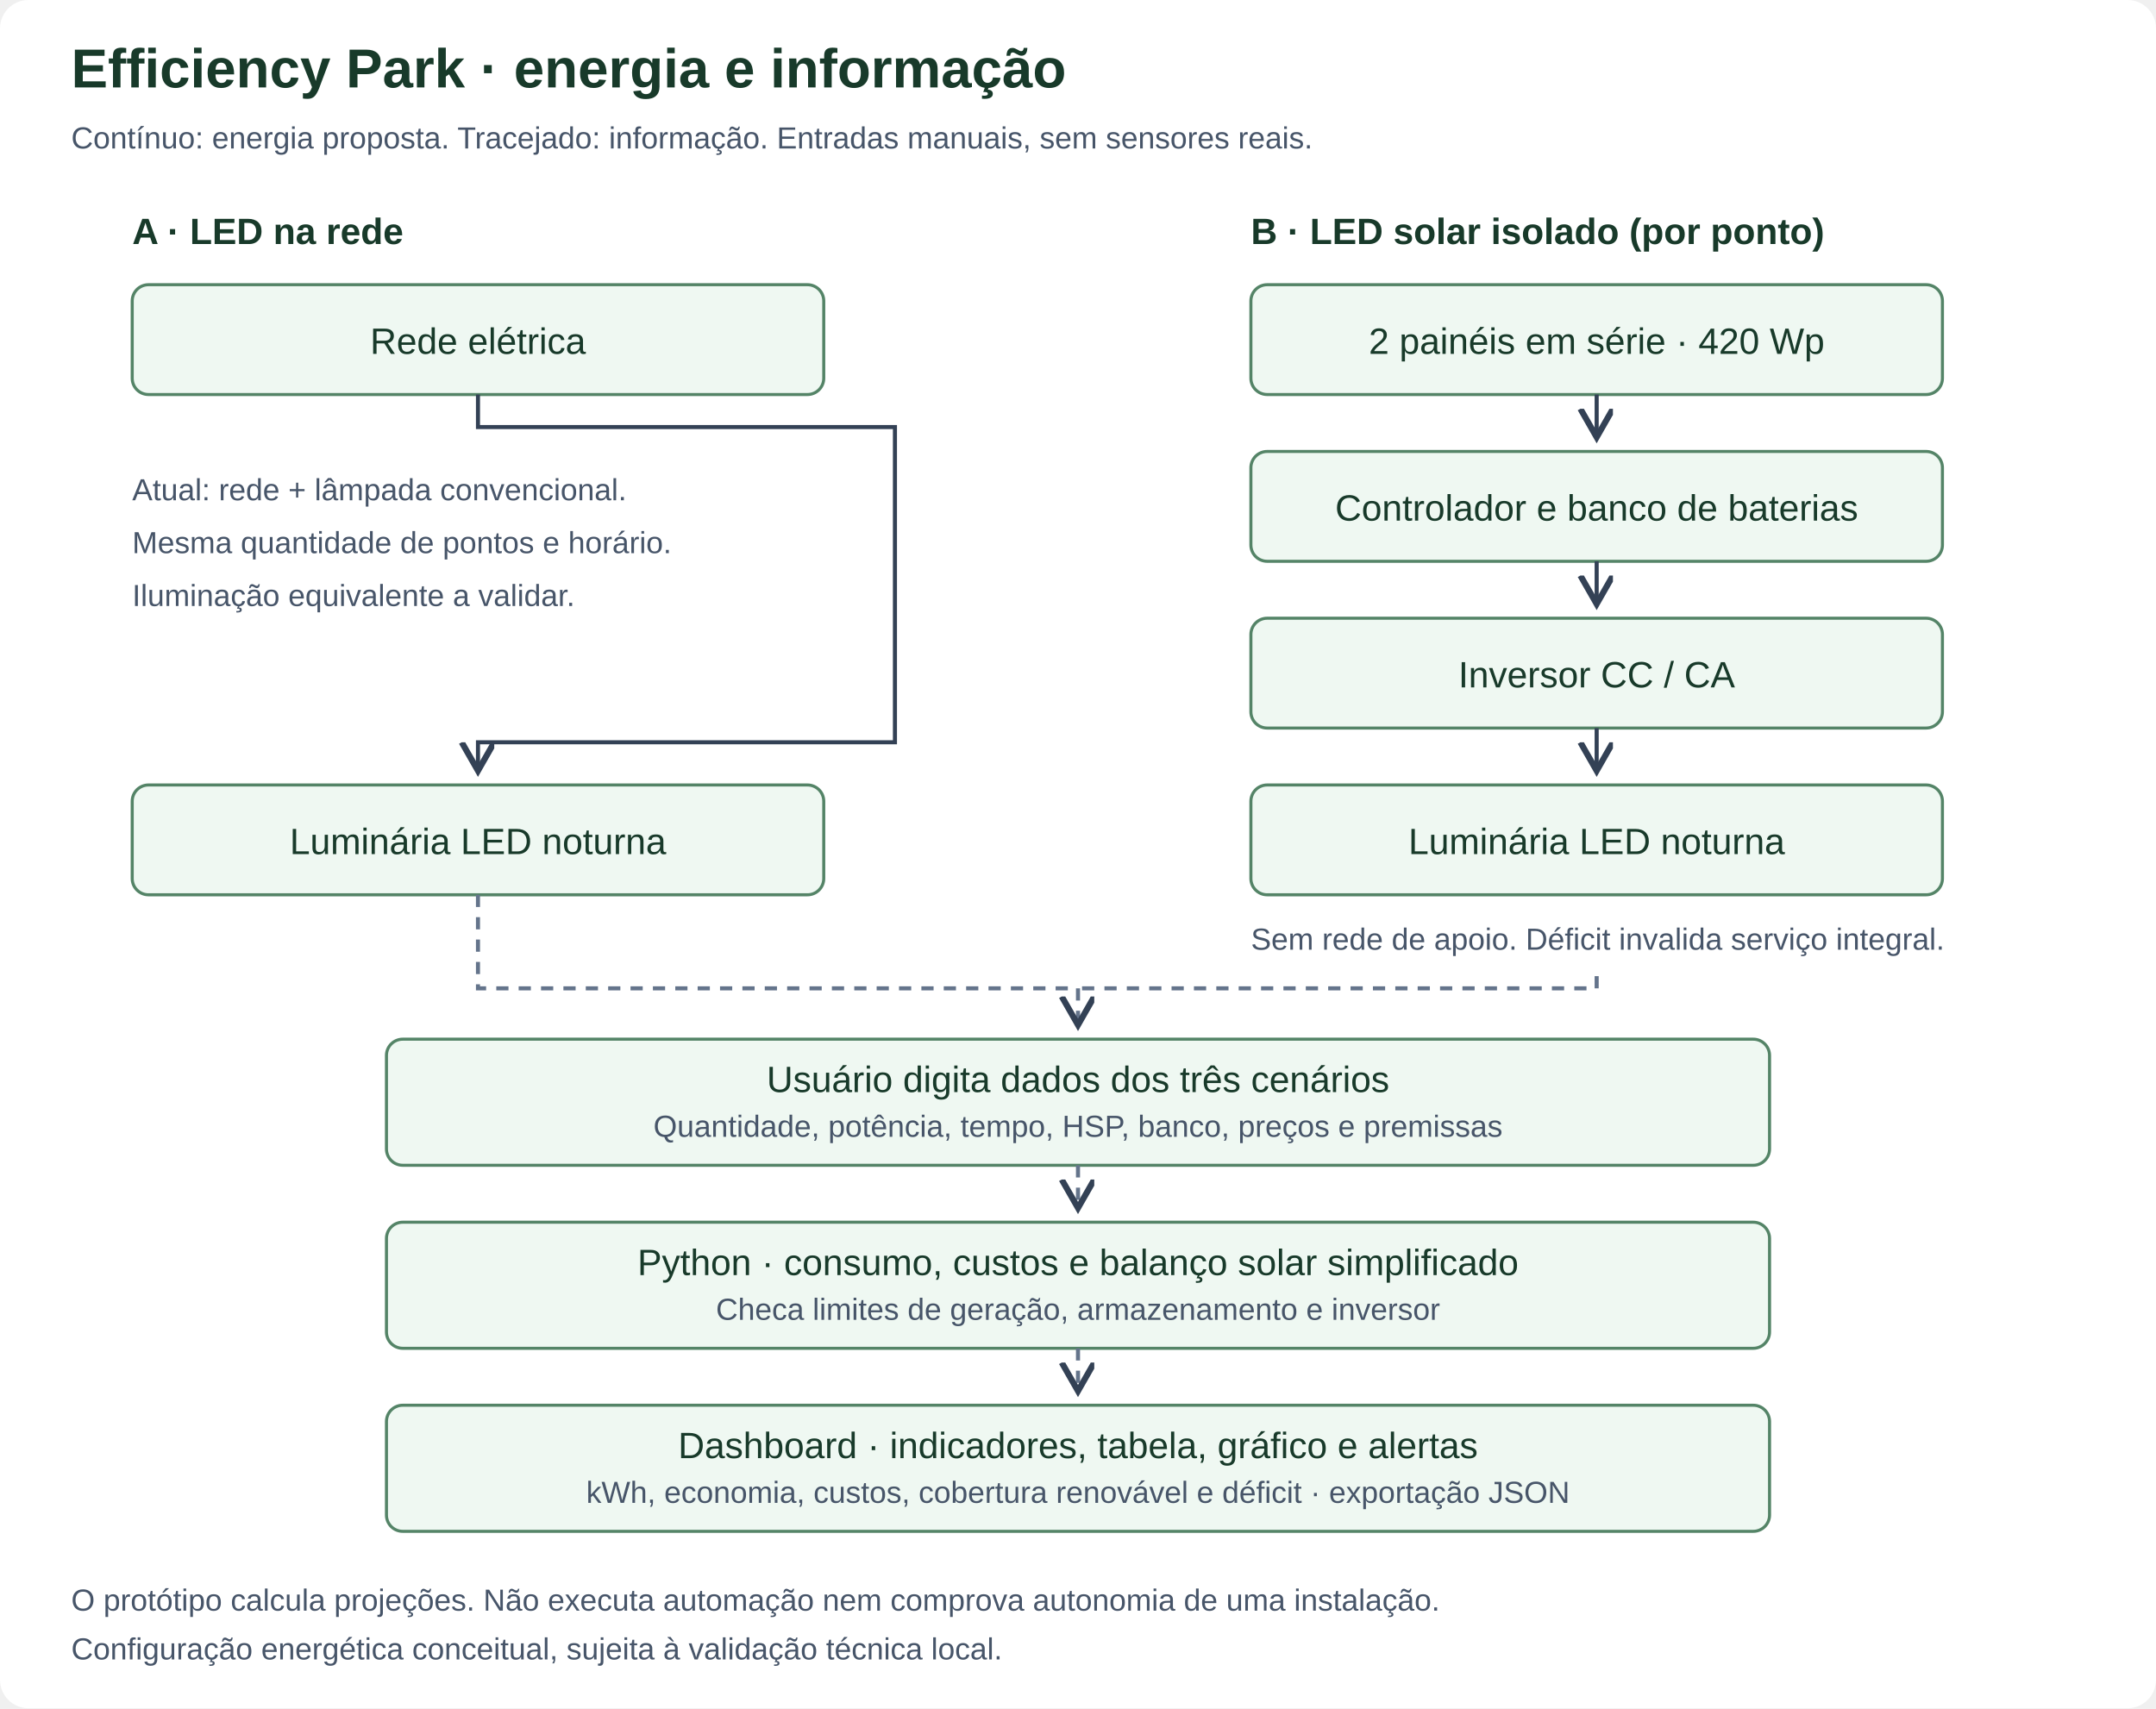
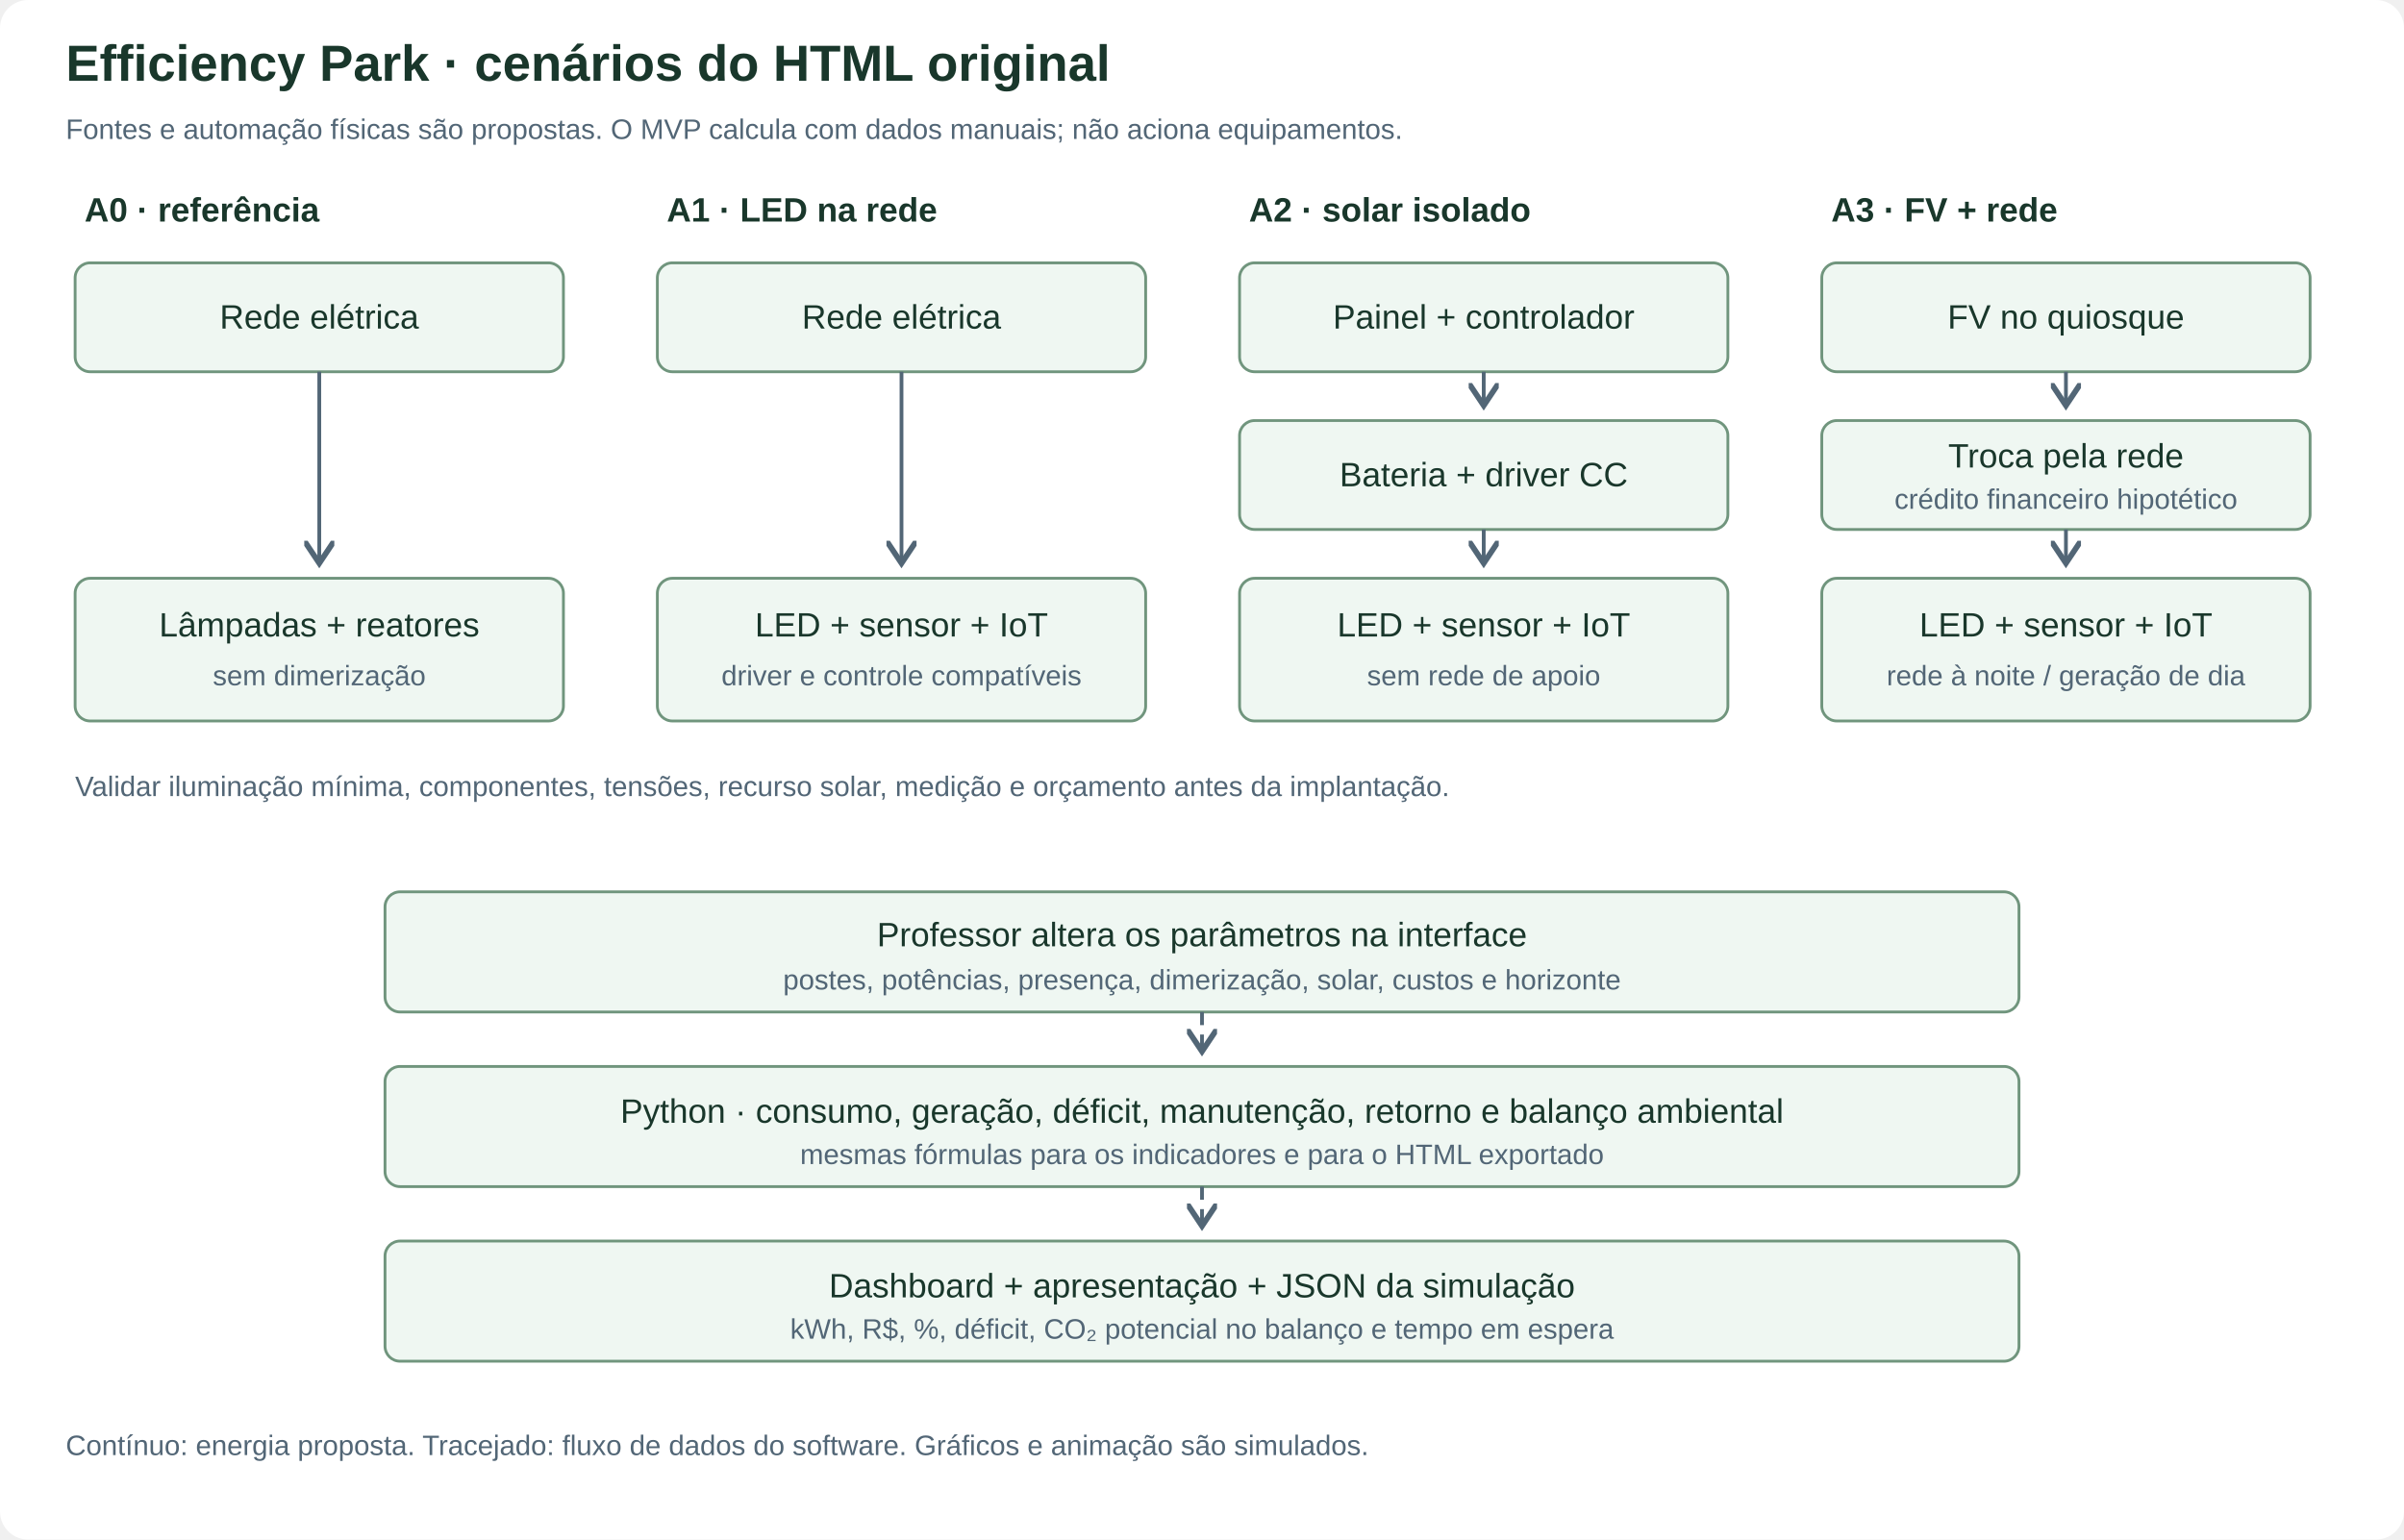
- <svg xmlns="http://www.w3.org/2000/svg" width="1060" height="840" viewBox="0 0 1060 840" role="img" aria-labelledby="title desc">
+ <svg xmlns="http://www.w3.org/2000/svg" width="1280" height="820" viewBox="0 0 1280 820" role="img" aria-labelledby="title desc">
  <defs>
-     <marker id="arrow" markerWidth="9" markerHeight="9" refX="7" refY="4" orient="auto">
-       <path d="M0 0 L7 4 L0 8" fill="none" stroke="#334155" stroke-width="1.5" />
+     <marker id="seta" markerWidth="8" markerHeight="8" refX="6" refY="4" orient="auto">
+       <path d="M0 0L6 4L0 8" fill="none" stroke="#526676" stroke-width="1.5" />
    </marker>
-     <style>text{font-family:Arial,sans-serif;fill:#183a2a;font-size:18px}.title{font-size:27px;font-weight:700}.small{font-size:15px;fill:#475569}.box{fill:#eff8f2;stroke:#548467;stroke-width:1.5}.energy{fill:none;stroke:#334155;stroke-width:2;marker-end:url(#arrow)}.data{fill:none;stroke:#64748b;stroke-width:2;stroke-dasharray:6 5;marker-end:url(#arrow)}</style>
+     <style>text{font-family:Arial,sans-serif;fill:#19372b;font-size:18px}.titulo{font-size:27px;font-weight:700}.sub{font-size:15px;fill:#526676}.box{fill:#eff7f2;stroke:#70957d;stroke-width:1.5}.energia{stroke:#526676;stroke-width:2;fill:none;marker-end:url(#seta)}.dados{stroke:#526676;stroke-width:2;stroke-dasharray:7 5;fill:none;marker-end:url(#seta)}</style>
  </defs>
-   <rect width="1060" height="840" rx="14" fill="white" />
-   <text x="35" y="43" class="title">Efficiency Park · energia e informação</text>
-   <text x="35" y="73" class="small">Contínuo: energia proposta. Tracejado: informação. Entradas manuais, sem sensores reais.</text>
-   <text x="65" y="120" font-weight="700">A · LED na rede</text>
-   <text x="615" y="120" font-weight="700">B · LED solar isolado (por ponto)</text>
-   <rect class="box" x="65" y="140" width="340" height="54" rx="8" />
-   <text x="235" y="174" text-anchor="middle">Rede elétrica</text>
-   <rect class="box" x="615" y="140" width="340" height="54" rx="8" />
-   <text x="785" y="174" text-anchor="middle">2 painéis em série · 420 Wp</text>
-   <path class="energy" d="M785 194 V215" />
-   <rect class="box" x="615" y="222" width="340" height="54" rx="8" />
-   <text x="785" y="256" text-anchor="middle">Controlador e banco de baterias</text>
-   <path class="energy" d="M785 276 V297" />
-   <rect class="box" x="615" y="304" width="340" height="54" rx="8" />
-   <text x="785" y="338" text-anchor="middle">Inversor CC / CA</text>
-   <path class="energy" d="M785 358 V379" />
-   <rect class="box" x="615" y="386" width="340" height="54" rx="8" />
-   <text x="785" y="420" text-anchor="middle">Luminária LED noturna</text>
-   <path class="energy" d="M235 194 V210 H440 V365 H235 V379" />
-   <rect class="box" x="65" y="386" width="340" height="54" rx="8" />
-   <text x="235" y="420" text-anchor="middle">Luminária LED noturna</text>
-   <text x="65" y="246" class="small">Atual: rede + lâmpada convencional.</text>
-   <text x="65" y="272" class="small">Mesma quantidade de pontos e horário.</text>
-   <text x="65" y="298" class="small">Iluminação equivalente a validar.</text>
-   <text x="615" y="467" class="small">Sem rede de apoio. Déficit invalida serviço integral.</text>
-   <path class="data" style="marker-end:none" d="M235 440 V486 H530" />
-   <path class="data" style="marker-end:none" d="M785 480 V486 H530" />
-   <path class="data" d="M530 486 V504" />
-   <rect class="box" x="190" y="511" width="680" height="62" rx="8" />
-   <text x="530" y="537" text-anchor="middle">Usuário digita dados dos três cenários</text>
-   <text x="530" y="559" class="small" text-anchor="middle">Quantidade, potência, tempo, HSP, banco, preços e premissas</text>
-   <path class="data" d="M530 573 V594" />
-   <rect class="box" x="190" y="601" width="680" height="62" rx="8" />
-   <text x="530" y="627" text-anchor="middle">Python · consumo, custos e balanço solar simplificado</text>
-   <text x="530" y="649" class="small" text-anchor="middle">Checa limites de geração, armazenamento e inversor</text>
-   <path class="data" d="M530 663 V684" />
-   <rect class="box" x="190" y="691" width="680" height="62" rx="8" />
-   <text x="530" y="717" text-anchor="middle">Dashboard · indicadores, tabela, gráfico e alertas</text>
-   <text x="530" y="739" class="small" text-anchor="middle">kWh, economia, custos, cobertura renovável e déficit · exportação JSON</text>
-   <text x="35" y="792" class="small">O protótipo calcula projeções. Não executa automação nem comprova autonomia de uma instalação.</text>
-   <text x="35" y="816" class="small">Configuração energética conceitual, sujeita à validação técnica local.</text>
+   <rect width="1280" height="820" rx="15" fill="white" />
+   <text x="35" y="43" class="titulo">Efficiency Park · cenários do HTML original</text>
+   <text x="35" y="74" class="sub">Fontes e automação físicas são propostas. O MVP calcula com dados manuais; não aciona equipamentos.</text>
+   <text x="45" y="118" font-weight="700">A0 · referência</text>
+   <text x="355" y="118" font-weight="700">A1 · LED na rede</text>
+   <text x="665" y="118" font-weight="700">A2 · solar isolado</text>
+   <text x="975" y="118" font-weight="700">A3 · FV + rede</text>
+   <rect class="box" x="40" y="140" width="260" height="58" rx="8" />
+   <text x="170" y="175" text-anchor="middle">Rede elétrica</text>
+   <rect class="box" x="350" y="140" width="260" height="58" rx="8" />
+   <text x="480" y="175" text-anchor="middle">Rede elétrica</text>
+   <rect class="box" x="660" y="140" width="260" height="58" rx="8" />
+   <text x="790" y="175" text-anchor="middle">Painel + controlador</text>
+   <rect class="box" x="970" y="140" width="260" height="58" rx="8" />
+   <text x="1100" y="175" text-anchor="middle">FV no quiosque</text>
+   <path class="energia" d="M170 198V300" />
+   <path class="energia" d="M480 198V300" />
+   <path class="energia" d="M790 198V216" />
+   <path class="energia" d="M1100 198V216" />
+   <rect class="box" x="660" y="224" width="260" height="58" rx="8" />
+   <text x="790" y="259" text-anchor="middle">Bateria + driver CC</text>
+   <rect class="box" x="970" y="224" width="260" height="58" rx="8" />
+   <text x="1100" y="249" text-anchor="middle">Troca pela rede</text>
+   <text x="1100" y="271" class="sub" text-anchor="middle">crédito financeiro hipotético</text>
+   <path class="energia" d="M790 282V300" />
+   <path class="energia" d="M1100 282V300" />
+   <rect class="box" x="40" y="308" width="260" height="76" rx="8" />
+   <text x="170" y="339" text-anchor="middle">Lâmpadas + reatores</text>
+   <text x="170" y="365" class="sub" text-anchor="middle">sem dimerização</text>
+   <rect class="box" x="350" y="308" width="260" height="76" rx="8" />
+   <text x="480" y="339" text-anchor="middle">LED + sensor + IoT</text>
+   <text x="480" y="365" class="sub" text-anchor="middle">driver e controle compatíveis</text>
+   <rect class="box" x="660" y="308" width="260" height="76" rx="8" />
+   <text x="790" y="339" text-anchor="middle">LED + sensor + IoT</text>
+   <text x="790" y="365" class="sub" text-anchor="middle">sem rede de apoio</text>
+   <rect class="box" x="970" y="308" width="260" height="76" rx="8" />
+   <text x="1100" y="339" text-anchor="middle">LED + sensor + IoT</text>
+   <text x="1100" y="365" class="sub" text-anchor="middle">rede à noite / geração de dia</text>
+   <text x="40" y="424" class="sub">Validar iluminação mínima, componentes, tensões, recurso solar, medição e orçamento antes da implantação.</text>
+   <rect class="box" x="205" y="475" width="870" height="64" rx="8" />
+   <text x="640" y="504" text-anchor="middle">Professor altera os parâmetros na interface</text>
+   <text x="640" y="527" class="sub" text-anchor="middle">postes, potências, presença, dimerização, solar, custos e horizonte</text>
+   <path class="dados" d="M640 539V560" />
+   <rect class="box" x="205" y="568" width="870" height="64" rx="8" />
+   <text x="640" y="598" text-anchor="middle">Python · consumo, geração, déficit, manutenção, retorno e balanço ambiental</text>
+   <text x="640" y="620" class="sub" text-anchor="middle">mesmas fórmulas para os indicadores e para o HTML exportado</text>
+   <path class="dados" d="M640 632V653" />
+   <rect class="box" x="205" y="661" width="870" height="64" rx="8" />
+   <text x="640" y="691" text-anchor="middle">Dashboard + apresentação + JSON da simulação</text>
+   <text x="640" y="713" class="sub" text-anchor="middle">kWh, R$, %, déficit, CO₂ potencial no balanço e tempo em espera</text>
+   <text x="35" y="775" class="sub">Contínuo: energia proposta. Tracejado: fluxo de dados do software. Gráficos e animação são simulados.</text>
</svg>
